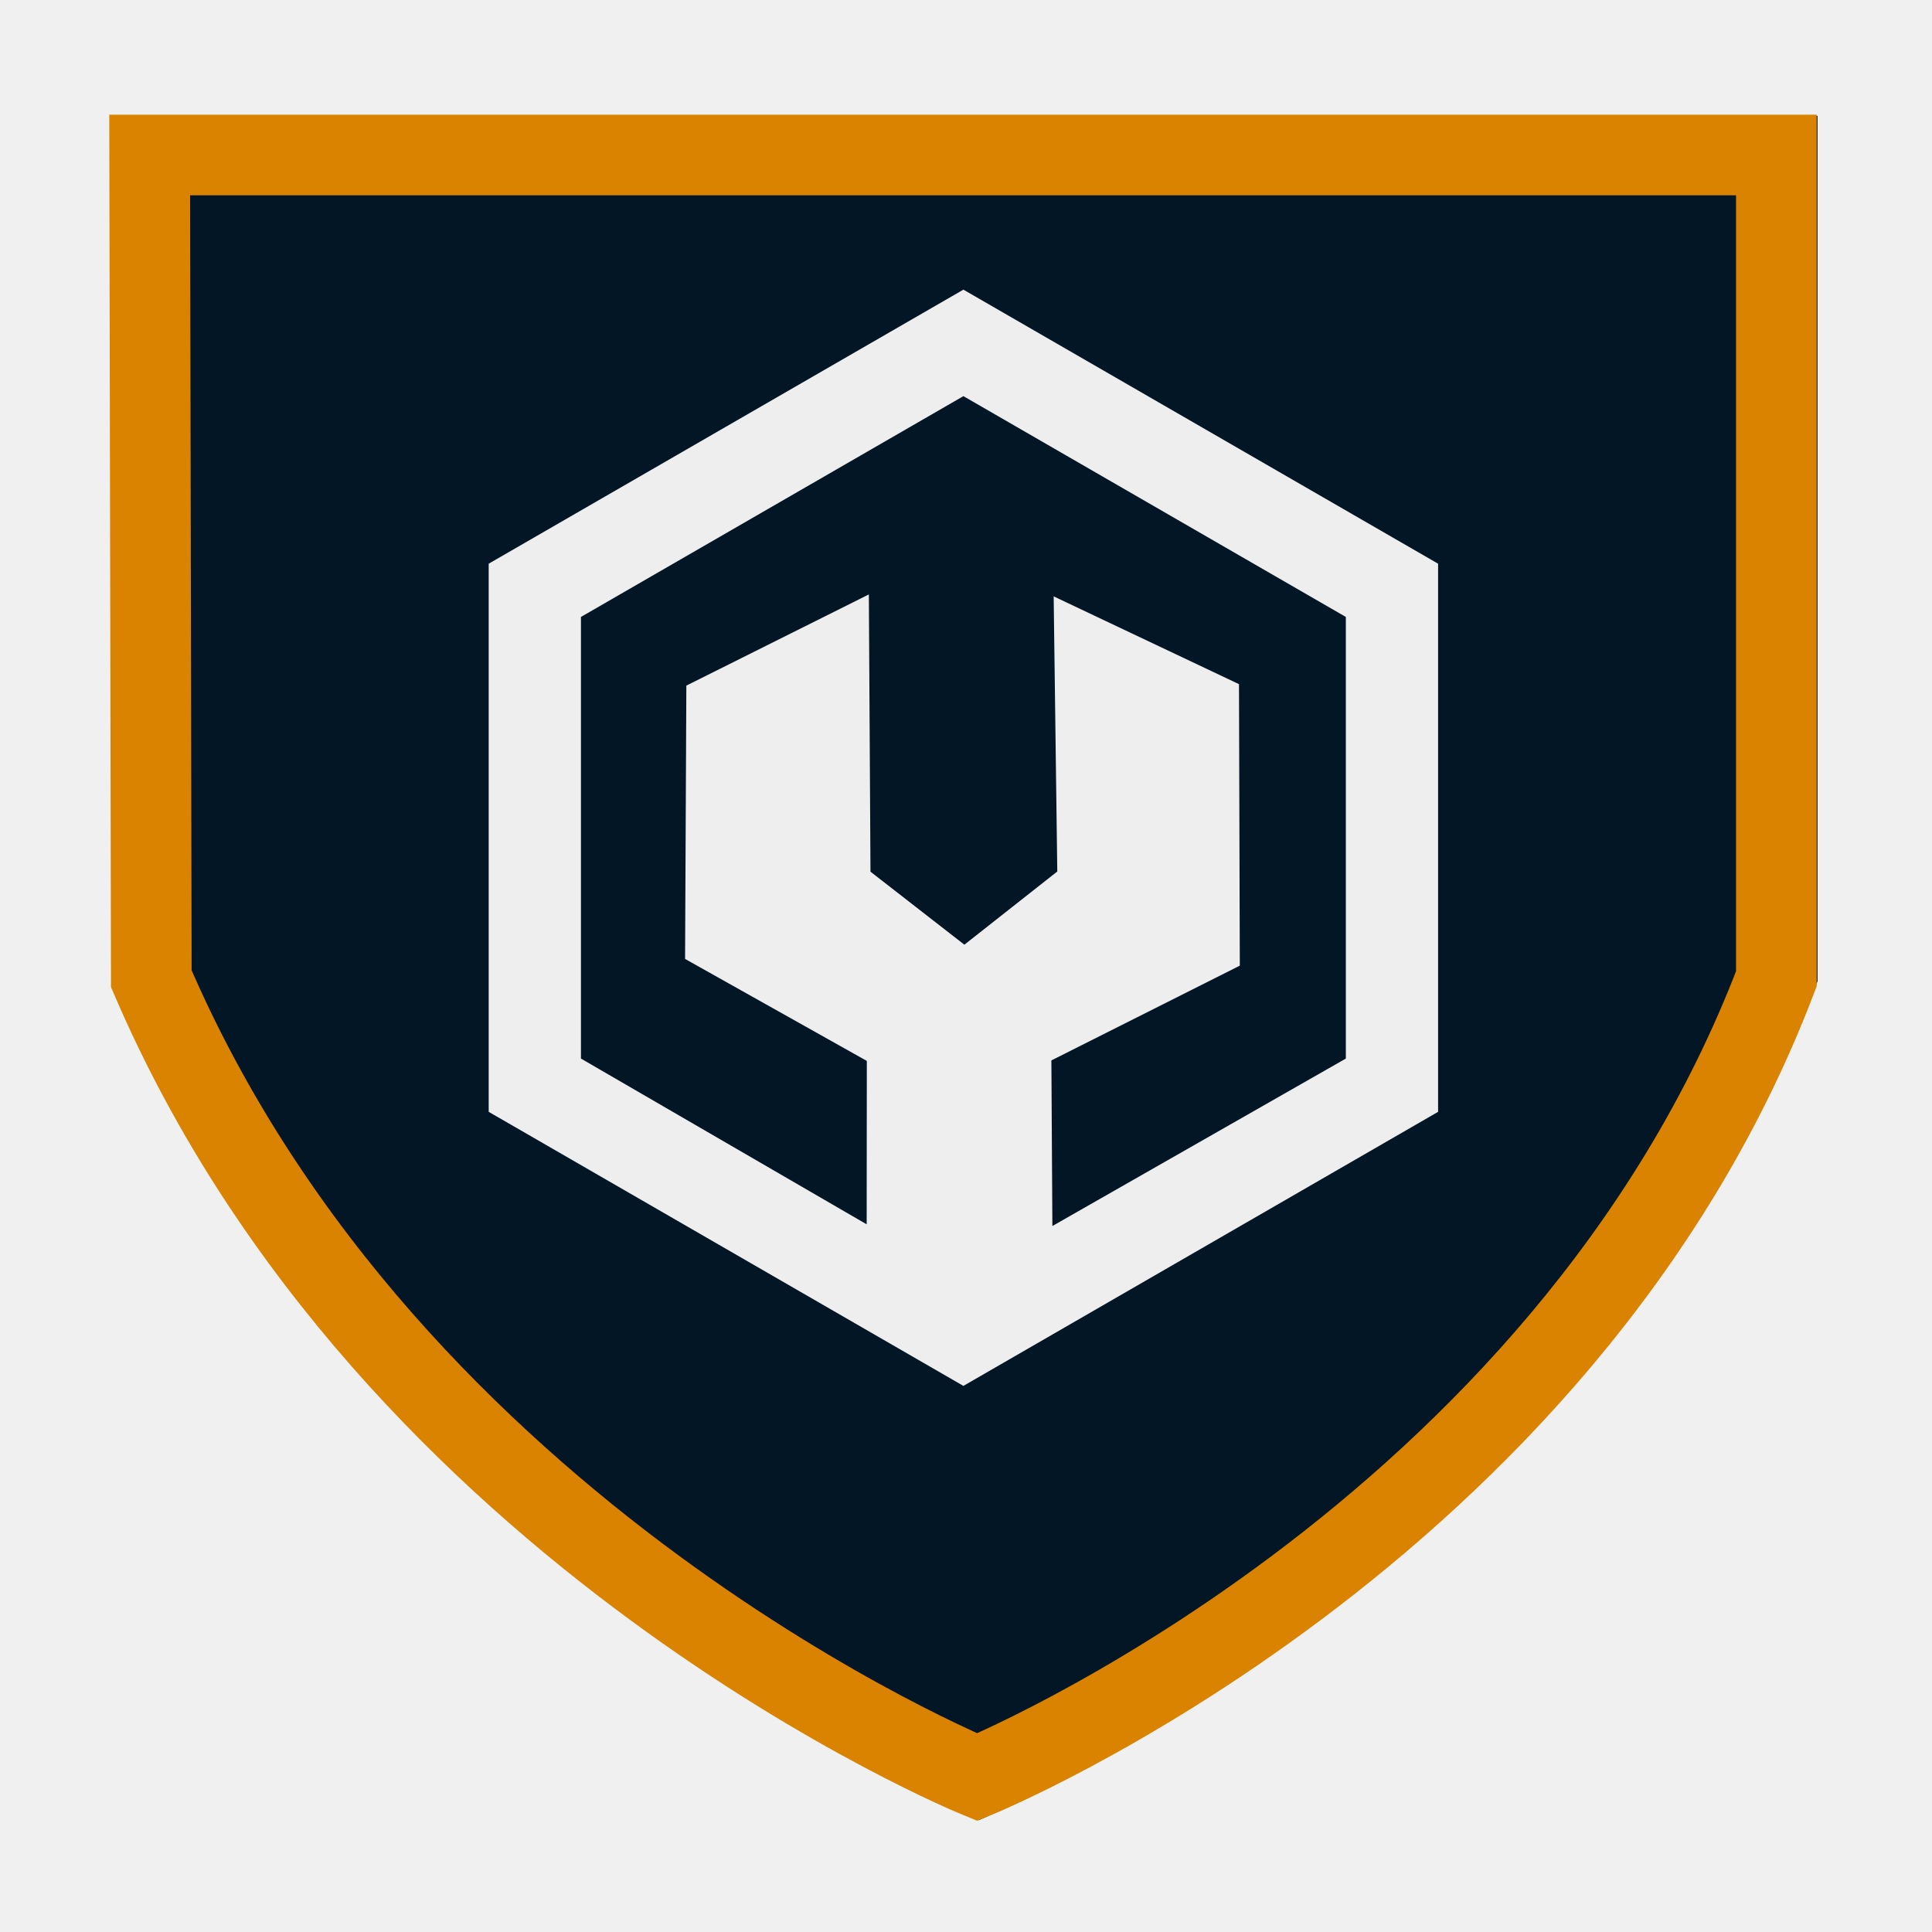
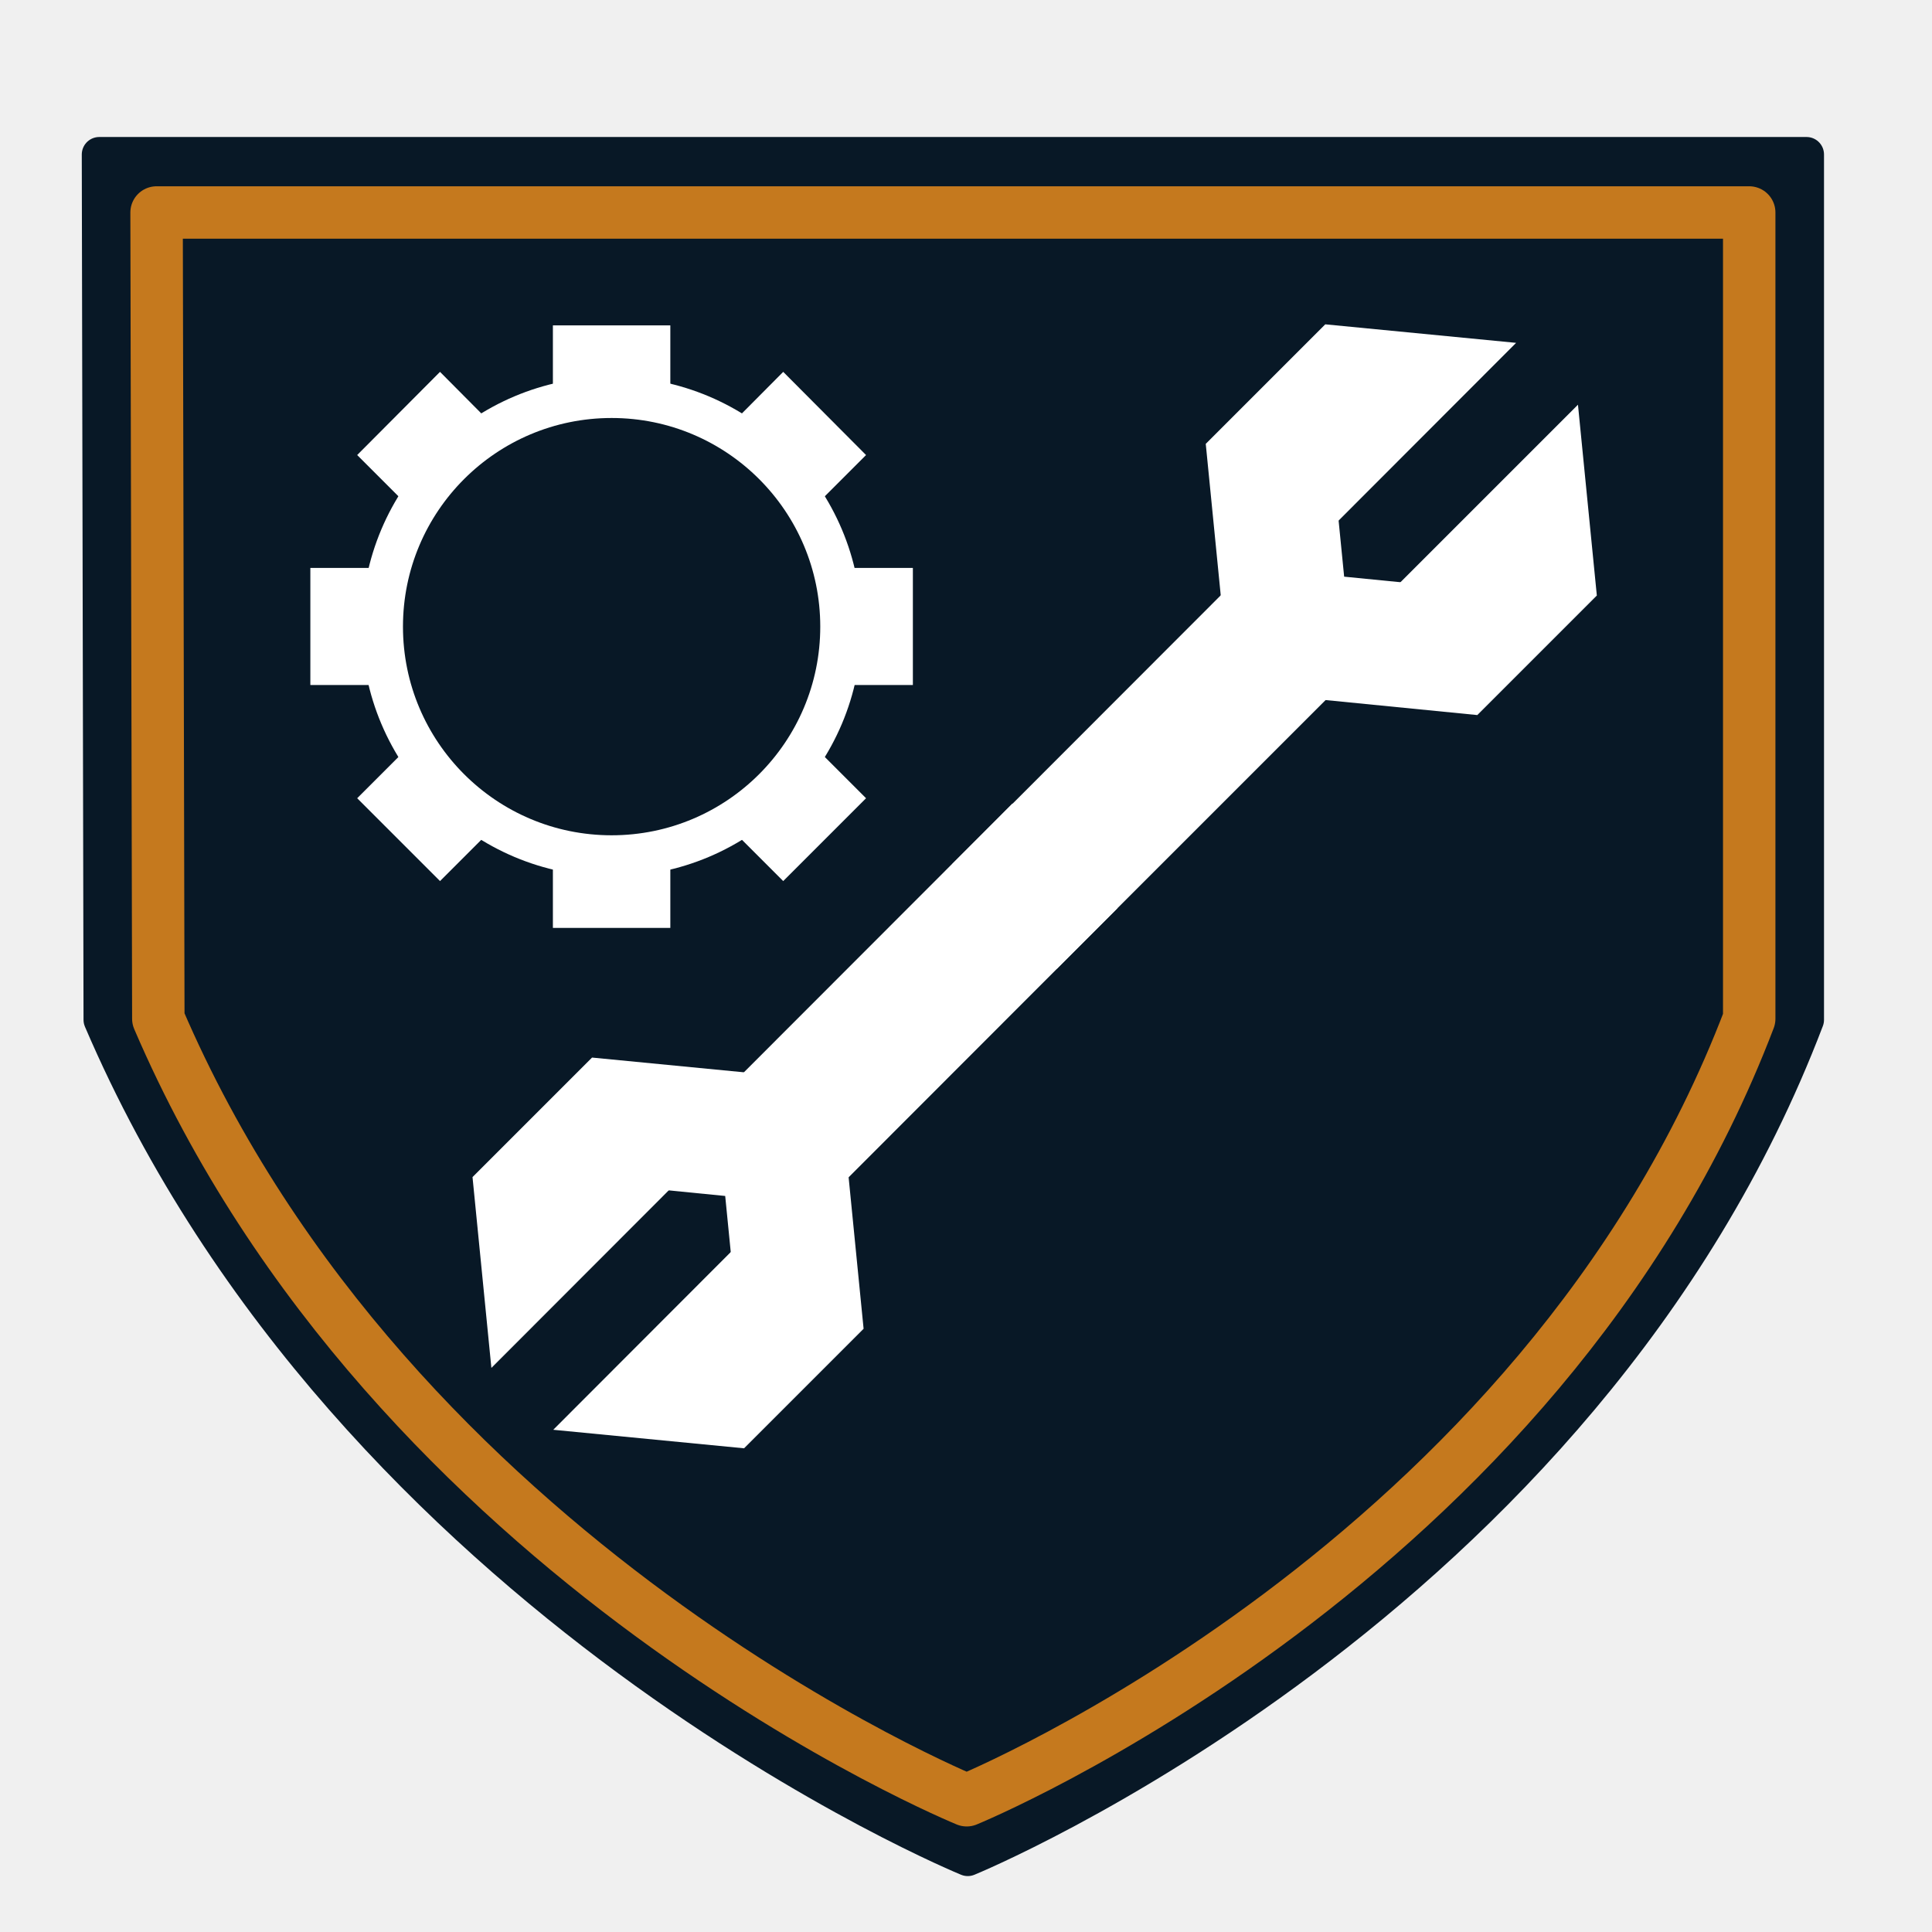
- <svg xmlns="http://www.w3.org/2000/svg" width="195mm" height="195mm" viewBox="0 0 690.945 690.945" id="svg2" version="1.1">
-   <defs id="defs4" />
-   <g id="layer1" transform="translate(0,-361.4175)">
-     <path style="fill:#021626;fill-rule:evenodd;stroke:#000000;stroke-width:0;stroke-linecap:butt;stroke-linejoin:miter;stroke-opacity:0;stroke-miterlimit:4;stroke-dasharray:none;fill-opacity:1" d="m 39.396,402.834 610.604,0 0,309.528 C 570,922.362 350,1012.362 350,1012.362 c 0,0 -220,-90 -310,-300.021 z" id="path4236" />
-     <path style="fill:none;fill-opacity:1;fill-rule:evenodd;stroke:#d98300;stroke-width:28.854;stroke-linecap:butt;stroke-linejoin:miter;stroke-miterlimit:4;stroke-dasharray:none;stroke-opacity:1" d="m 53.534,416.85 581.752,0 0,294.603 c -76.22,199.874 -285.824,285.534 -285.824,285.534 0,0 -209.605,-85.66 -295.352,-285.554 z" id="path4236-2" />
-     <path style="color:#000000;font-style:normal;font-variant:normal;font-weight:normal;font-stretch:normal;font-size:medium;line-height:normal;font-family:sans-serif;text-indent:0;text-align:start;text-decoration:none;text-decoration-line:none;text-decoration-style:solid;text-decoration-color:#000000;letter-spacing:normal;word-spacing:normal;text-transform:none;direction:ltr;block-progression:tb;writing-mode:lr-tb;baseline-shift:baseline;text-anchor:start;white-space:normal;clip-rule:nonzero;display:inline;overflow:visible;visibility:visible;opacity:1;isolation:auto;mix-blend-mode:normal;color-interpolation:sRGB;color-interpolation-filters:linearRGB;solid-color:#000000;solid-opacity:1;fill:#eeeeee;fill-opacity:1;fill-rule:nonzero;stroke:none;stroke-width:8.34;stroke-linecap:butt;stroke-linejoin:miter;stroke-miterlimit:4;stroke-dasharray:none;stroke-dashoffset:0;stroke-opacity:1;color-rendering:auto;image-rendering:auto;shape-rendering:auto;text-rendering:auto;enable-background:accumulate" d="M 514.307,563.015 344.543,465.003 l -169.771,98.012 0,196.032 8.251,4.759 161.52,93.253 169.764,-98.012 z m -32.99,19.045 0,157.935 -104.952,59.887 -0.358,-59.228 67.388,-33.887 -0.295,-100.673 -66.275,-31.394 1.294,98.392 -33.229,26.179 -33.576,-26.109 -0.586,-99.159 -65.267,32.613 -0.459,97.745 65.001,36.475 -0.052,58.441 -102.187,-59.284 0,-157.935 136.781,-78.968 z" id="path6005" />
+ <svg xmlns="http://www.w3.org/2000/svg" version="1.1" x="0px" y="0px" viewBox="0 0 552.8 552.8" style="enable-background:new 0 0 552.8 552.8;" xml:space="preserve">
+   <style type="text/css">
+ 	
+ 		.st0{fill-rule:evenodd;clip-rule:evenodd;fill:#081826;stroke:#081826;stroke-width:10;stroke-linecap:round;stroke-linejoin:round;}
+ 	.st1{fill:none;stroke:#C5791E;stroke-width:15;stroke-linecap:round;stroke-linejoin:round;}
+ 	.st2{fill:#FFFFFF;}
+ 	.st3{fill:#081826;}
+ </style>
+   <g id="bg">
+     <path id="path4236" class="st0" d="   M28.4,44.2h488.5v247.6c-64,168-240,240-240,240s-176-72-248-240L28.4,44.2z" />
+     <path id="path4236-2" class="st1" d="M44.8,60.8h455.7v230.7   c-59.7,156.5-223.9,223.6-223.9,223.6S112.5,448.1,45.3,291.5L44.8,60.8z" />
+   </g>
+   <g id="Layer_3">
+ </g>
+   <g id="Layer_2">
+     <g>
+       <circle id="path8598_1_" class="st2" cx="175" cy="179.3" r="71.5" />
+       <polyline class="st2" points="158.2,115.6 158.2,93.1 191.8,93.1 191.8,115.6   " />
+       <polyline class="st2" points="191.8,243 191.8,265.5 158.2,265.5 158.2,243   " />
+       <circle id="path8598_2_" class="st3" cx="175" cy="179.3" r="59.7" />
+       <polyline class="st2" points="238.7,162.5 261.2,162.5 261.2,196 238.7,196   " />
+       <polyline class="st2" points="111.3,196 88.8,196 88.8,162.5 111.3,162.5   " />
+       <polyline class="st2" points="118.1,146.1 102.2,130.2 125.9,106.4 141.8,122.4   " />
+       <polyline class="st2" points="231.9,212.5 247.8,228.4 224.1,252.1 208.2,236.2   " />
+       <polyline class="st2" points="208.2,122.4 224.1,106.4 247.8,130.2 231.9,146.1   " />
+       <polyline class="st2" points="141.8,236.2 125.9,252.1 102.2,228.4 118.1,212.5   " />
+     </g>
+   </g>
+   <g id="Layer_4">
+     <g>
+       <rect x="221.1" y="226.9" transform="matrix(0.7071 -0.7071 0.7071 0.7071 -90.2724 284.744)" class="st3" width="154.9" height="48.9" />
+       <polygon class="st2" points="411.9,167.7 302.4,277.2 272.4,247.3 381.9,137.7 384.6,165   " />
+       <polygon class="st2" points="433.8,98.1 350.4,181.6 345,127 379.2,92.8   " />
+       <polygon class="st2" points="368.1,199.2 451.5,115.8 456.9,170.4 422.7,204.6   " />
+       <polygon class="st2" points="180.2,339.5 289.7,229.9 319.7,259.9 210.2,369.5 207.5,342.2   " />
+       <polygon class="st2" points="158.3,409.1 241.7,325.6 247.1,380.2 212.9,414.4   " />
+       <polygon class="st2" points="224,307.9 140.6,391.4 135.2,336.8 169.4,302.6   " />
+     </g>
  </g>
</svg>
